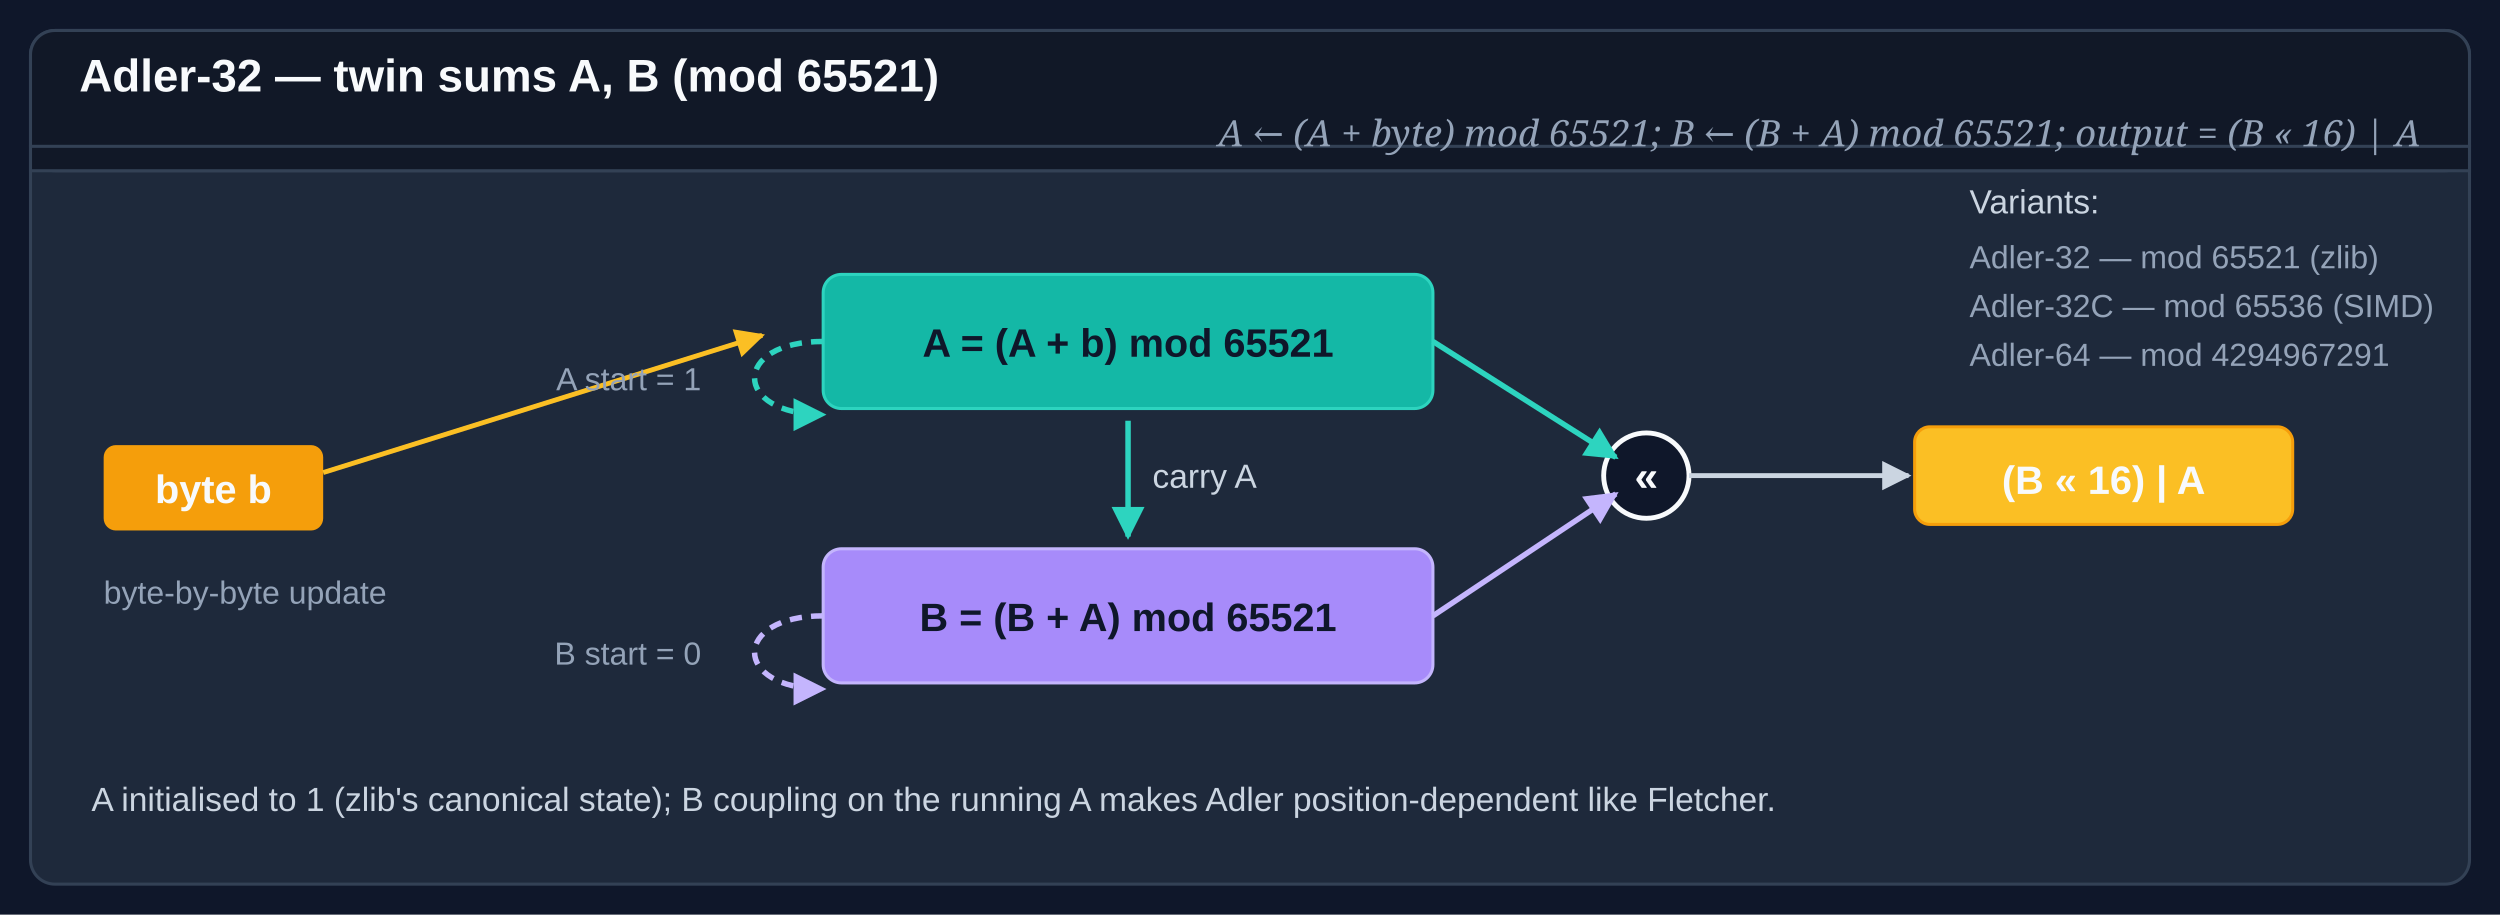
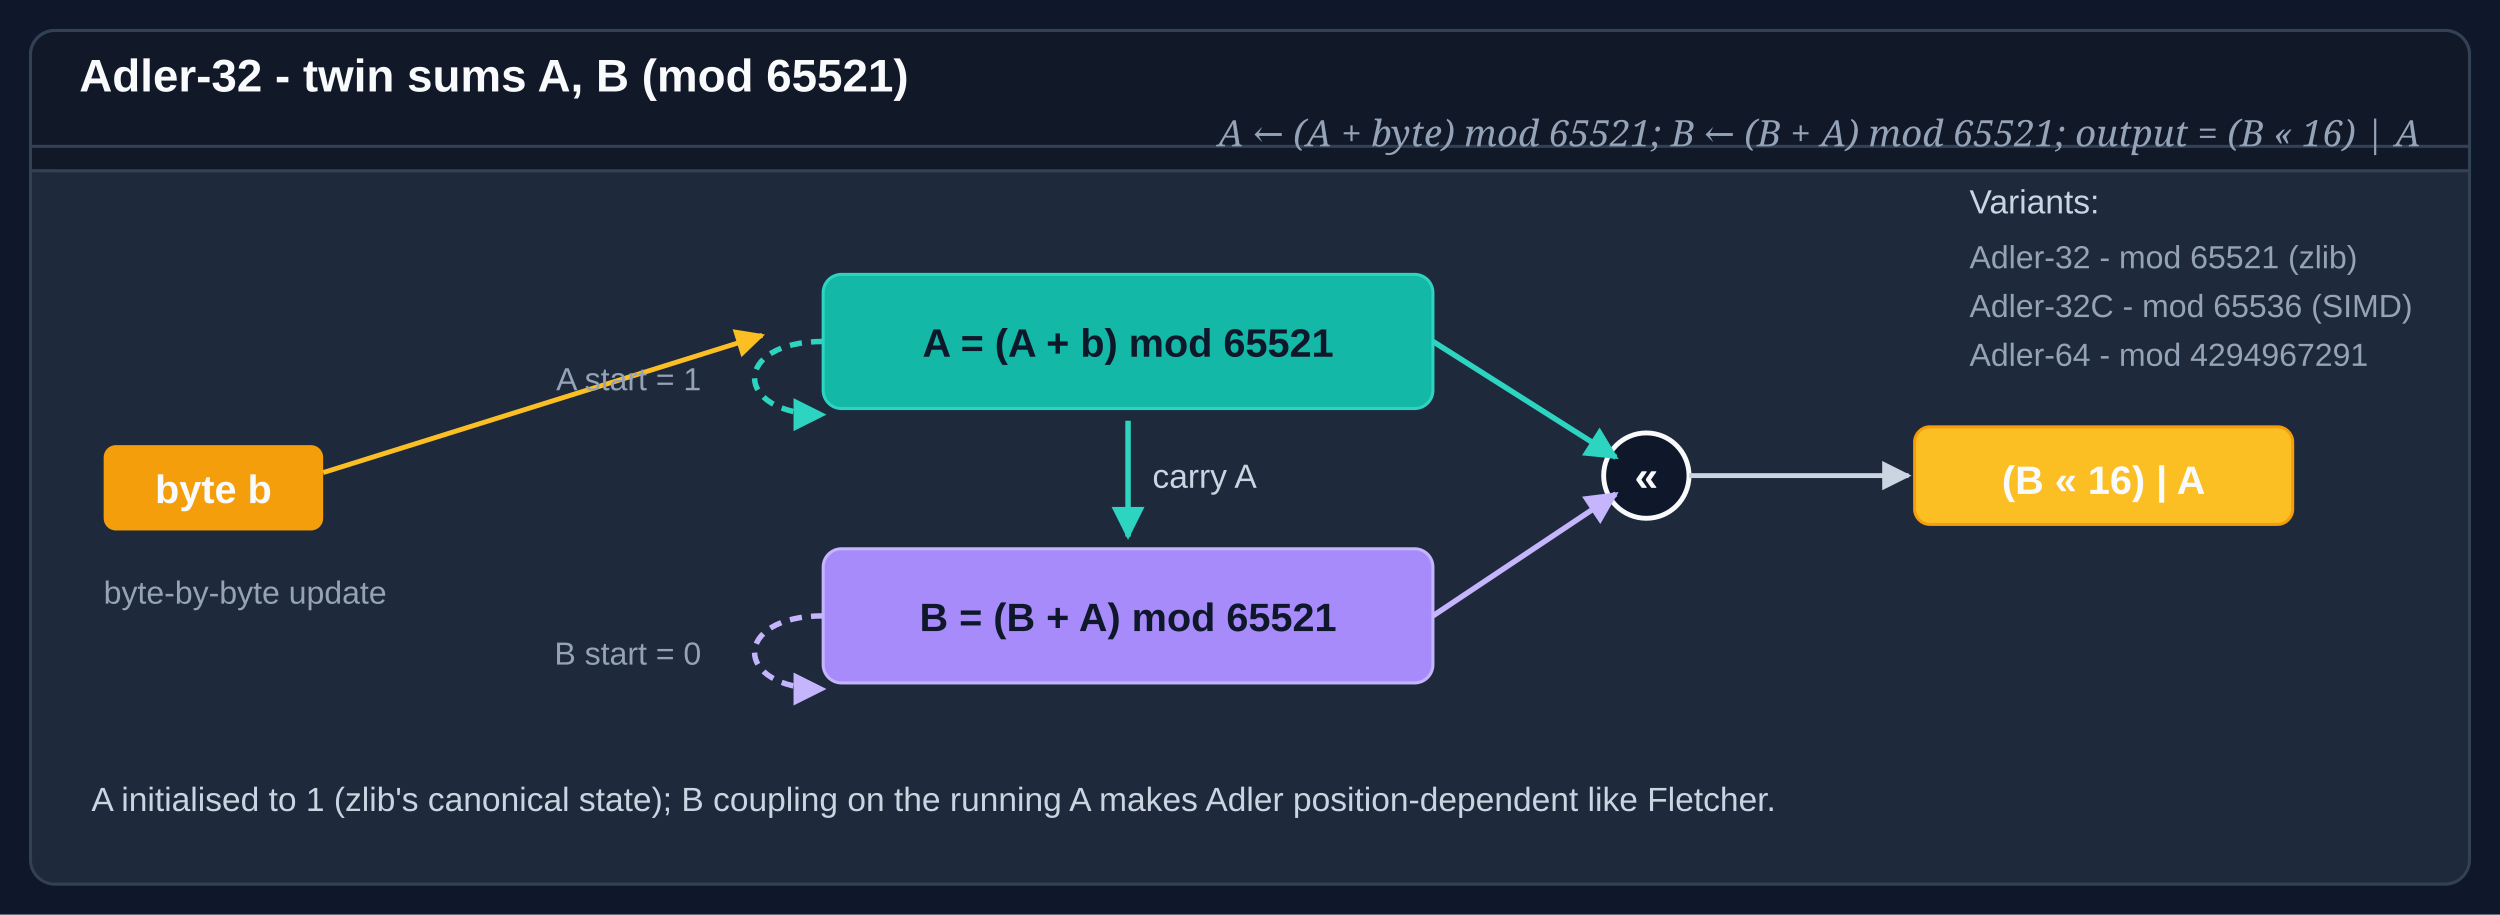
<svg xmlns="http://www.w3.org/2000/svg" viewBox="0 0 820 300" role="img" aria-labelledby="ad-title ad-desc">
  <defs>
    <style>
      .bg { fill: #0F172A; }
      .panel { fill: #1E293B; stroke: #334155; stroke-width: 1; }
      .header { fill: #111827; stroke: #334155; stroke-width: 1; }
      .title { fill: #F8FAFC; font: 700 15px/1 "Segoe UI",Arial,sans-serif; }
      .formula { fill: #94A3B8; font: italic 12px/1 "Cambria",Georgia,serif; }
      .label { fill: #F8FAFC; font: 700 13px/1 "Segoe UI",Arial,sans-serif; }
      .sub { fill: #CBD5E1; font: 400 11px/1 "Segoe UI",Arial,sans-serif; }
      .sub-muted { fill: #94A3B8; font: 400 10.5px/1 "Segoe UI",Arial,sans-serif; }
      .band-a { fill: #14B8A6; stroke: #2DD4BF; stroke-width: 1; }
      .band-b { fill: #A78BFA; stroke: #C4B5FD; stroke-width: 1; }
      .byte { fill: #F59E0B; }
      .tag { fill: #FBBF24; stroke: #F59E0B; stroke-width: 1; }
      .wire { stroke: #CBD5E1; stroke-width: 1.6; fill: none; }
      .wire-a { stroke: #2DD4BF; stroke-width: 1.8; fill: none; }
      .wire-b { stroke: #C4B5FD; stroke-width: 1.8; fill: none; }
      .wire-byte { stroke: #FBBF24; stroke-width: 1.6; fill: none; }
      .plus { fill: #0F172A; stroke: #F8FAFC; stroke-width: 1.6; }
      .plus-sym { fill: #F8FAFC; font: 700 14px/1 "Segoe UI",Arial,sans-serif; text-anchor: middle; }
      .band-text { fill: #0F172A; font: 700 13px/1 "Segoe UI",Arial,sans-serif; text-anchor: middle; }
    </style>
    <marker id="ad-arr-d" viewBox="0 0 10 10" refX="9" refY="5" markerWidth="6" markerHeight="6" orient="auto-start-reverse">
      <path d="M0,0 L10,5 L0,10 Z" fill="#CBD5E1" />
    </marker>
    <marker id="ad-arr-a" viewBox="0 0 10 10" refX="9" refY="5" markerWidth="6" markerHeight="6" orient="auto-start-reverse">
      <path d="M0,0 L10,5 L0,10 Z" fill="#2DD4BF" />
    </marker>
    <marker id="ad-arr-b" viewBox="0 0 10 10" refX="9" refY="5" markerWidth="6" markerHeight="6" orient="auto-start-reverse">
      <path d="M0,0 L10,5 L0,10 Z" fill="#C4B5FD" />
    </marker>
    <marker id="ad-arr-w" viewBox="0 0 10 10" refX="9" refY="5" markerWidth="6" markerHeight="6" orient="auto-start-reverse">
      <path d="M0,0 L10,5 L0,10 Z" fill="#FBBF24" />
    </marker>
  </defs>
  <rect class="bg" width="820" height="300" />
  <g transform="translate(10 10)">
    <rect class="panel" width="800" height="280" rx="8" />
    <rect class="header" width="800" height="46" rx="8" />
    <rect class="header" y="38" width="800" height="8" />
-     <text class="title" x="16" y="20">Adler-32 — twin sums A, B (mod 65521)</text>
+     <text class="title" x="16" y="20">Adler-32 - twin sums A, B (mod 65521)</text>
    <text class="formula" x="784" y="38" text-anchor="end">A ← (A + byte) mod 65521;   B ← (B + A) mod 65521;   output = (B « 16) | A</text>
    <g transform="translate(60 150)">
      <rect class="byte" x="-36" y="-14" width="72" height="28" rx="4" />
      <text class="label" x="0" y="5" text-anchor="middle" fill="#0F172A">byte b</text>
    </g>
    <text class="sub-muted" x="24" y="188">byte-by-byte update</text>
    <g transform="translate(260 80)">
      <rect class="band-a" x="0" y="0" width="200" height="44" rx="6" />
      <text class="band-text" x="100" y="27">A = (A + b) mod 65521</text>
    </g>
    <line class="wire-byte" x1="96" y1="145" x2="240" y2="100" marker-end="url(#ad-arr-w)" />
    <g transform="translate(260 170)">
      <rect class="band-b" x="0" y="0" width="200" height="44" rx="6" />
      <text class="band-text" x="100" y="27">B = (B + A) mod 65521</text>
    </g>
    <path class="wire-a" d="M 360 128 L 360 166" marker-end="url(#ad-arr-a)" />
    <text class="sub" x="368" y="150">carry A</text>
    <path class="wire-a" d="M 260 102 C 230 102, 230 126, 260 126" stroke-dasharray="4 3" marker-end="url(#ad-arr-a)" />
    <text class="sub-muted" x="220" y="118" text-anchor="end">A start = 1</text>
    <path class="wire-b" d="M 260 192 C 230 192, 230 216, 260 216" stroke-dasharray="4 3" marker-end="url(#ad-arr-b)" />
    <text class="sub-muted" x="220" y="208" text-anchor="end">B start = 0</text>
    <g transform="translate(530 146)">
      <circle class="plus" cx="0" cy="0" r="14" />
      <text class="plus-sym" x="0" y="5">«</text>
    </g>
    <line class="wire-a" x1="460" y1="102" x2="520" y2="140" marker-end="url(#ad-arr-a)" />
    <line class="wire-b" x1="460" y1="192" x2="520" y2="152" marker-end="url(#ad-arr-b)" />
    <g transform="translate(680 146)">
      <rect class="tag" x="-62" y="-16" width="124" height="32" rx="5" />
      <text class="label" x="0" y="6" text-anchor="middle" fill="#0F172A">(B « 16) | A</text>
    </g>
    <line class="wire" x1="544" y1="146" x2="616" y2="146" marker-end="url(#ad-arr-d)" />
    <g transform="translate(636 60)">
      <text class="sub" x="0" y="0">Variants:</text>
-       <text class="sub-muted" x="0" y="18">Adler-32 — mod 65521 (zlib)</text>
-       <text class="sub-muted" x="0" y="34">Adler-32C — mod 65536 (SIMD)</text>
-       <text class="sub-muted" x="0" y="50">Adler-64 — mod 4294967291</text>
+       <text class="sub-muted" x="0" y="18">Adler-32 - mod 65521 (zlib)</text>
+       <text class="sub-muted" x="0" y="34">Adler-32C - mod 65536 (SIMD)</text>
+       <text class="sub-muted" x="0" y="50">Adler-64 - mod 4294967291</text>
    </g>
    <text class="sub" x="20" y="256">A initialised to 1 (zlib's canonical state); B coupling on the running A makes Adler position-dependent like Fletcher.</text>
  </g>
</svg>
